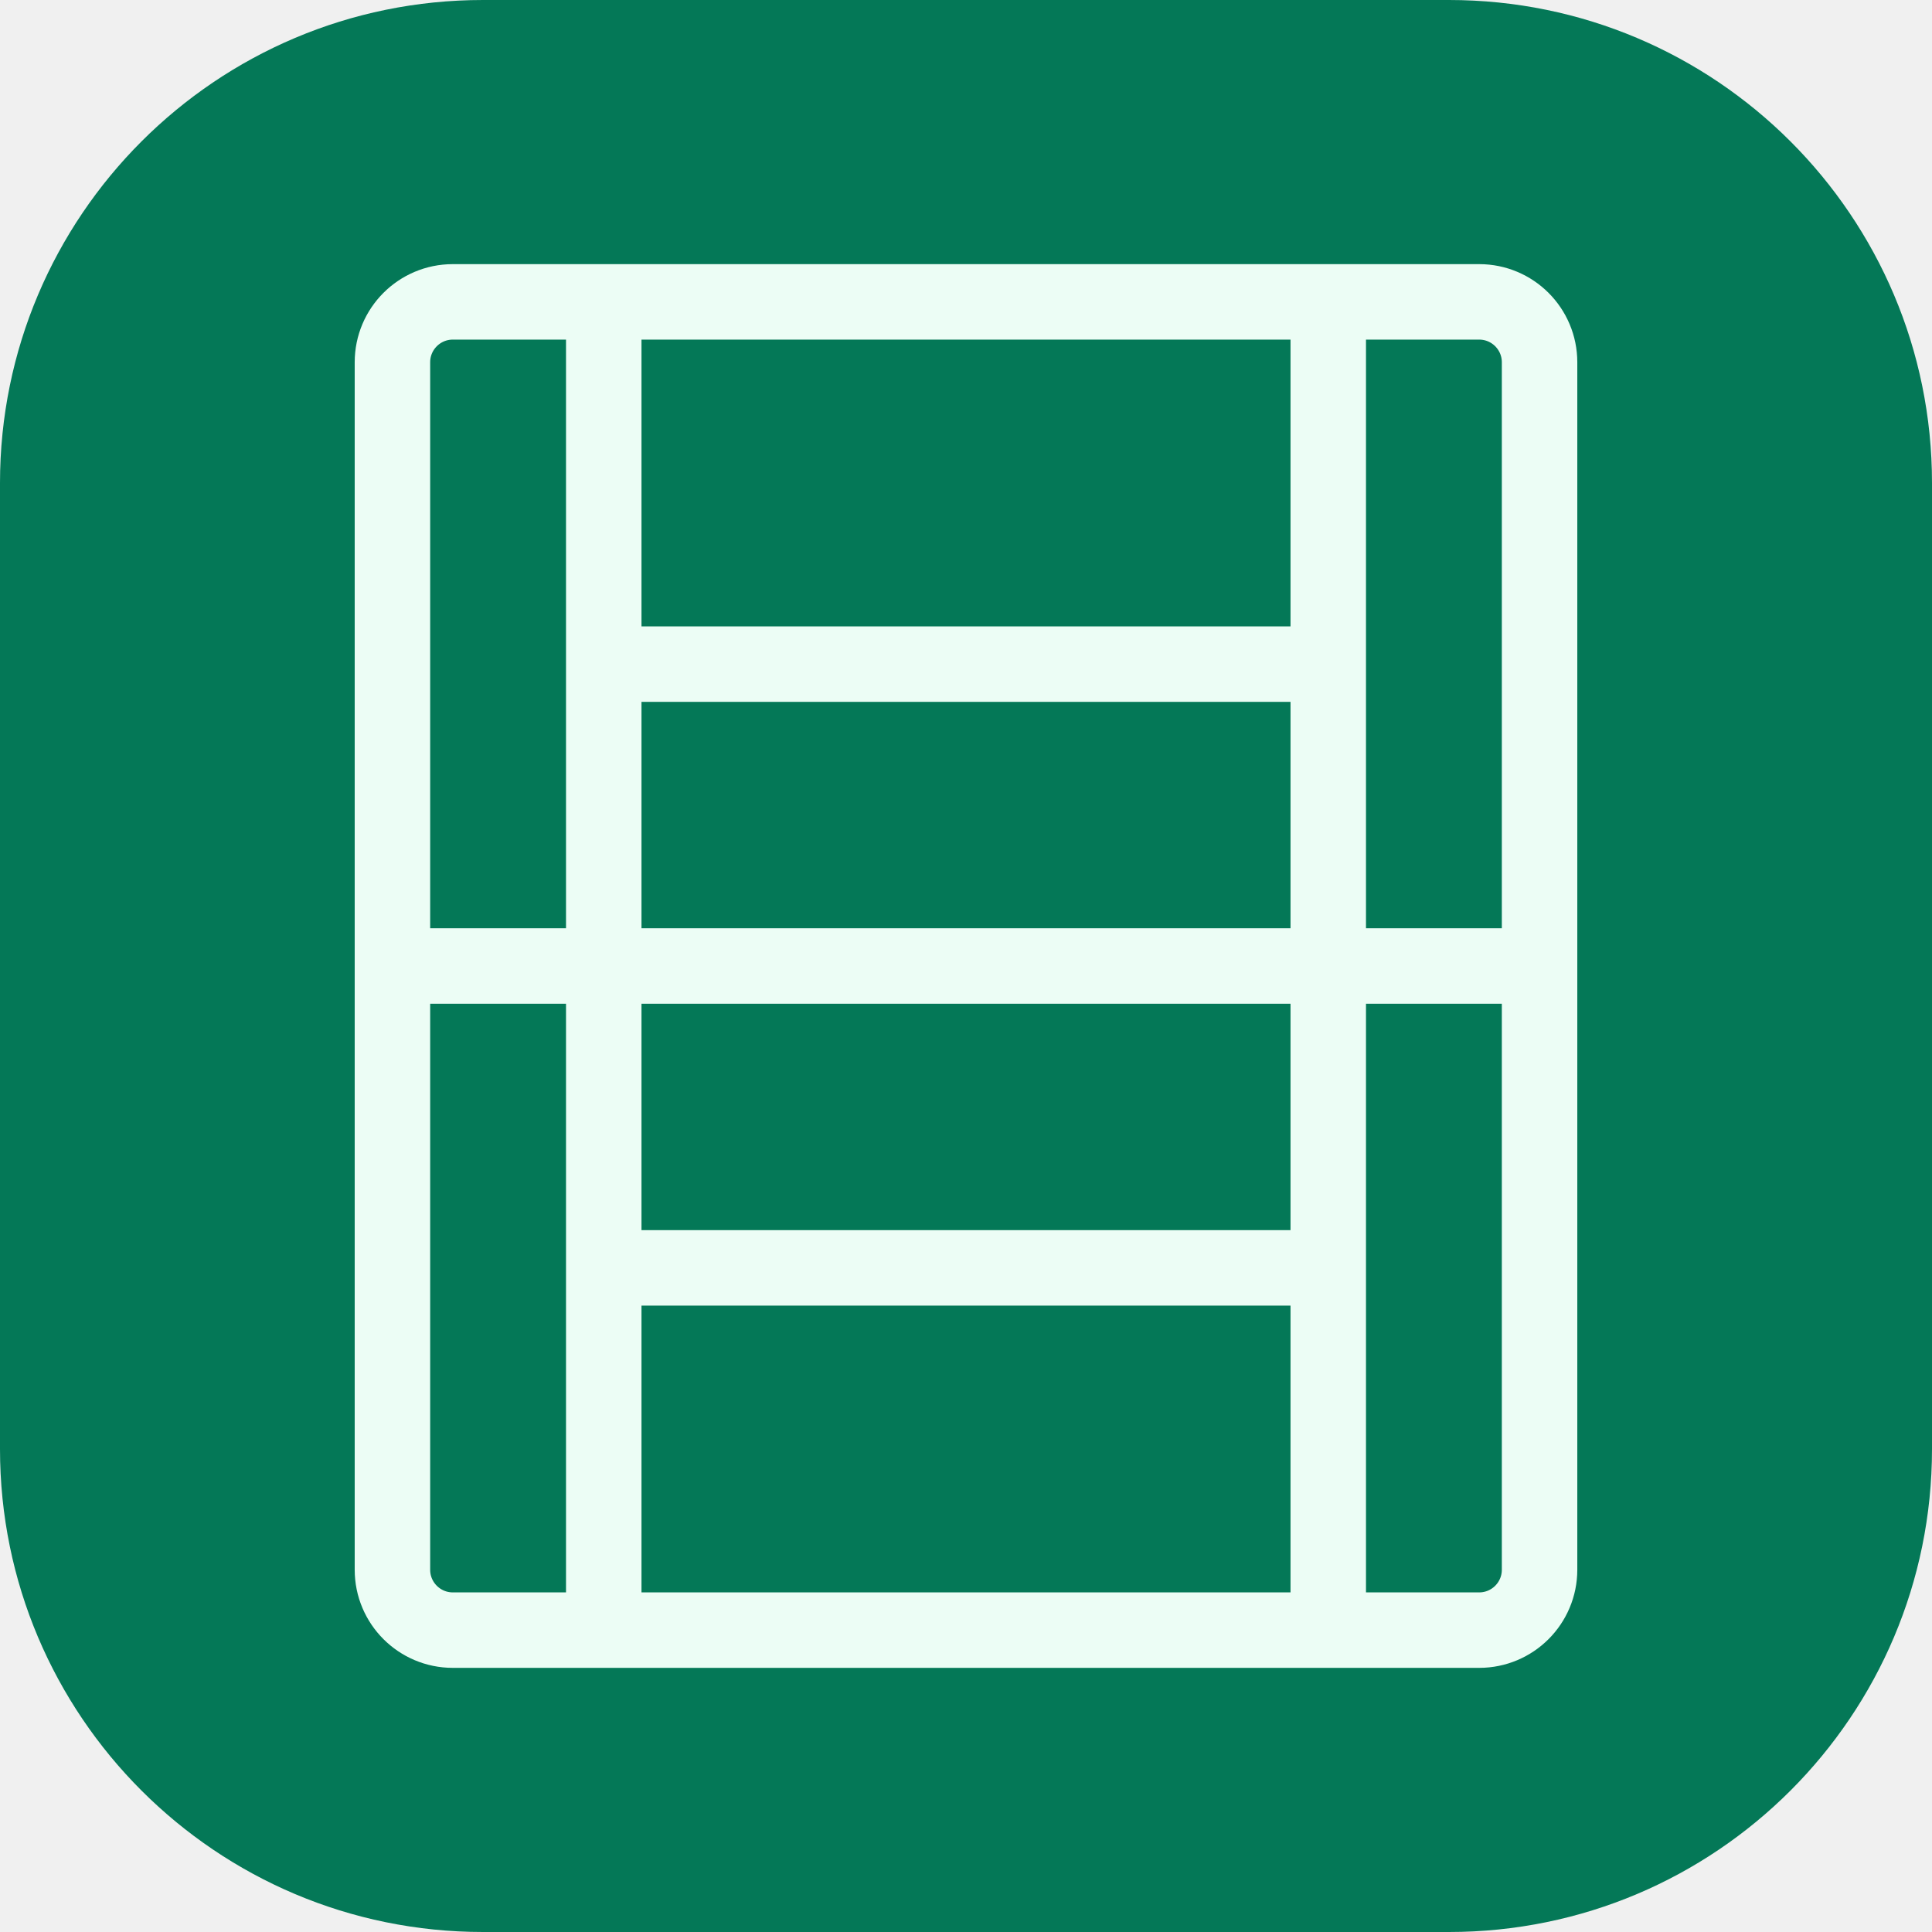
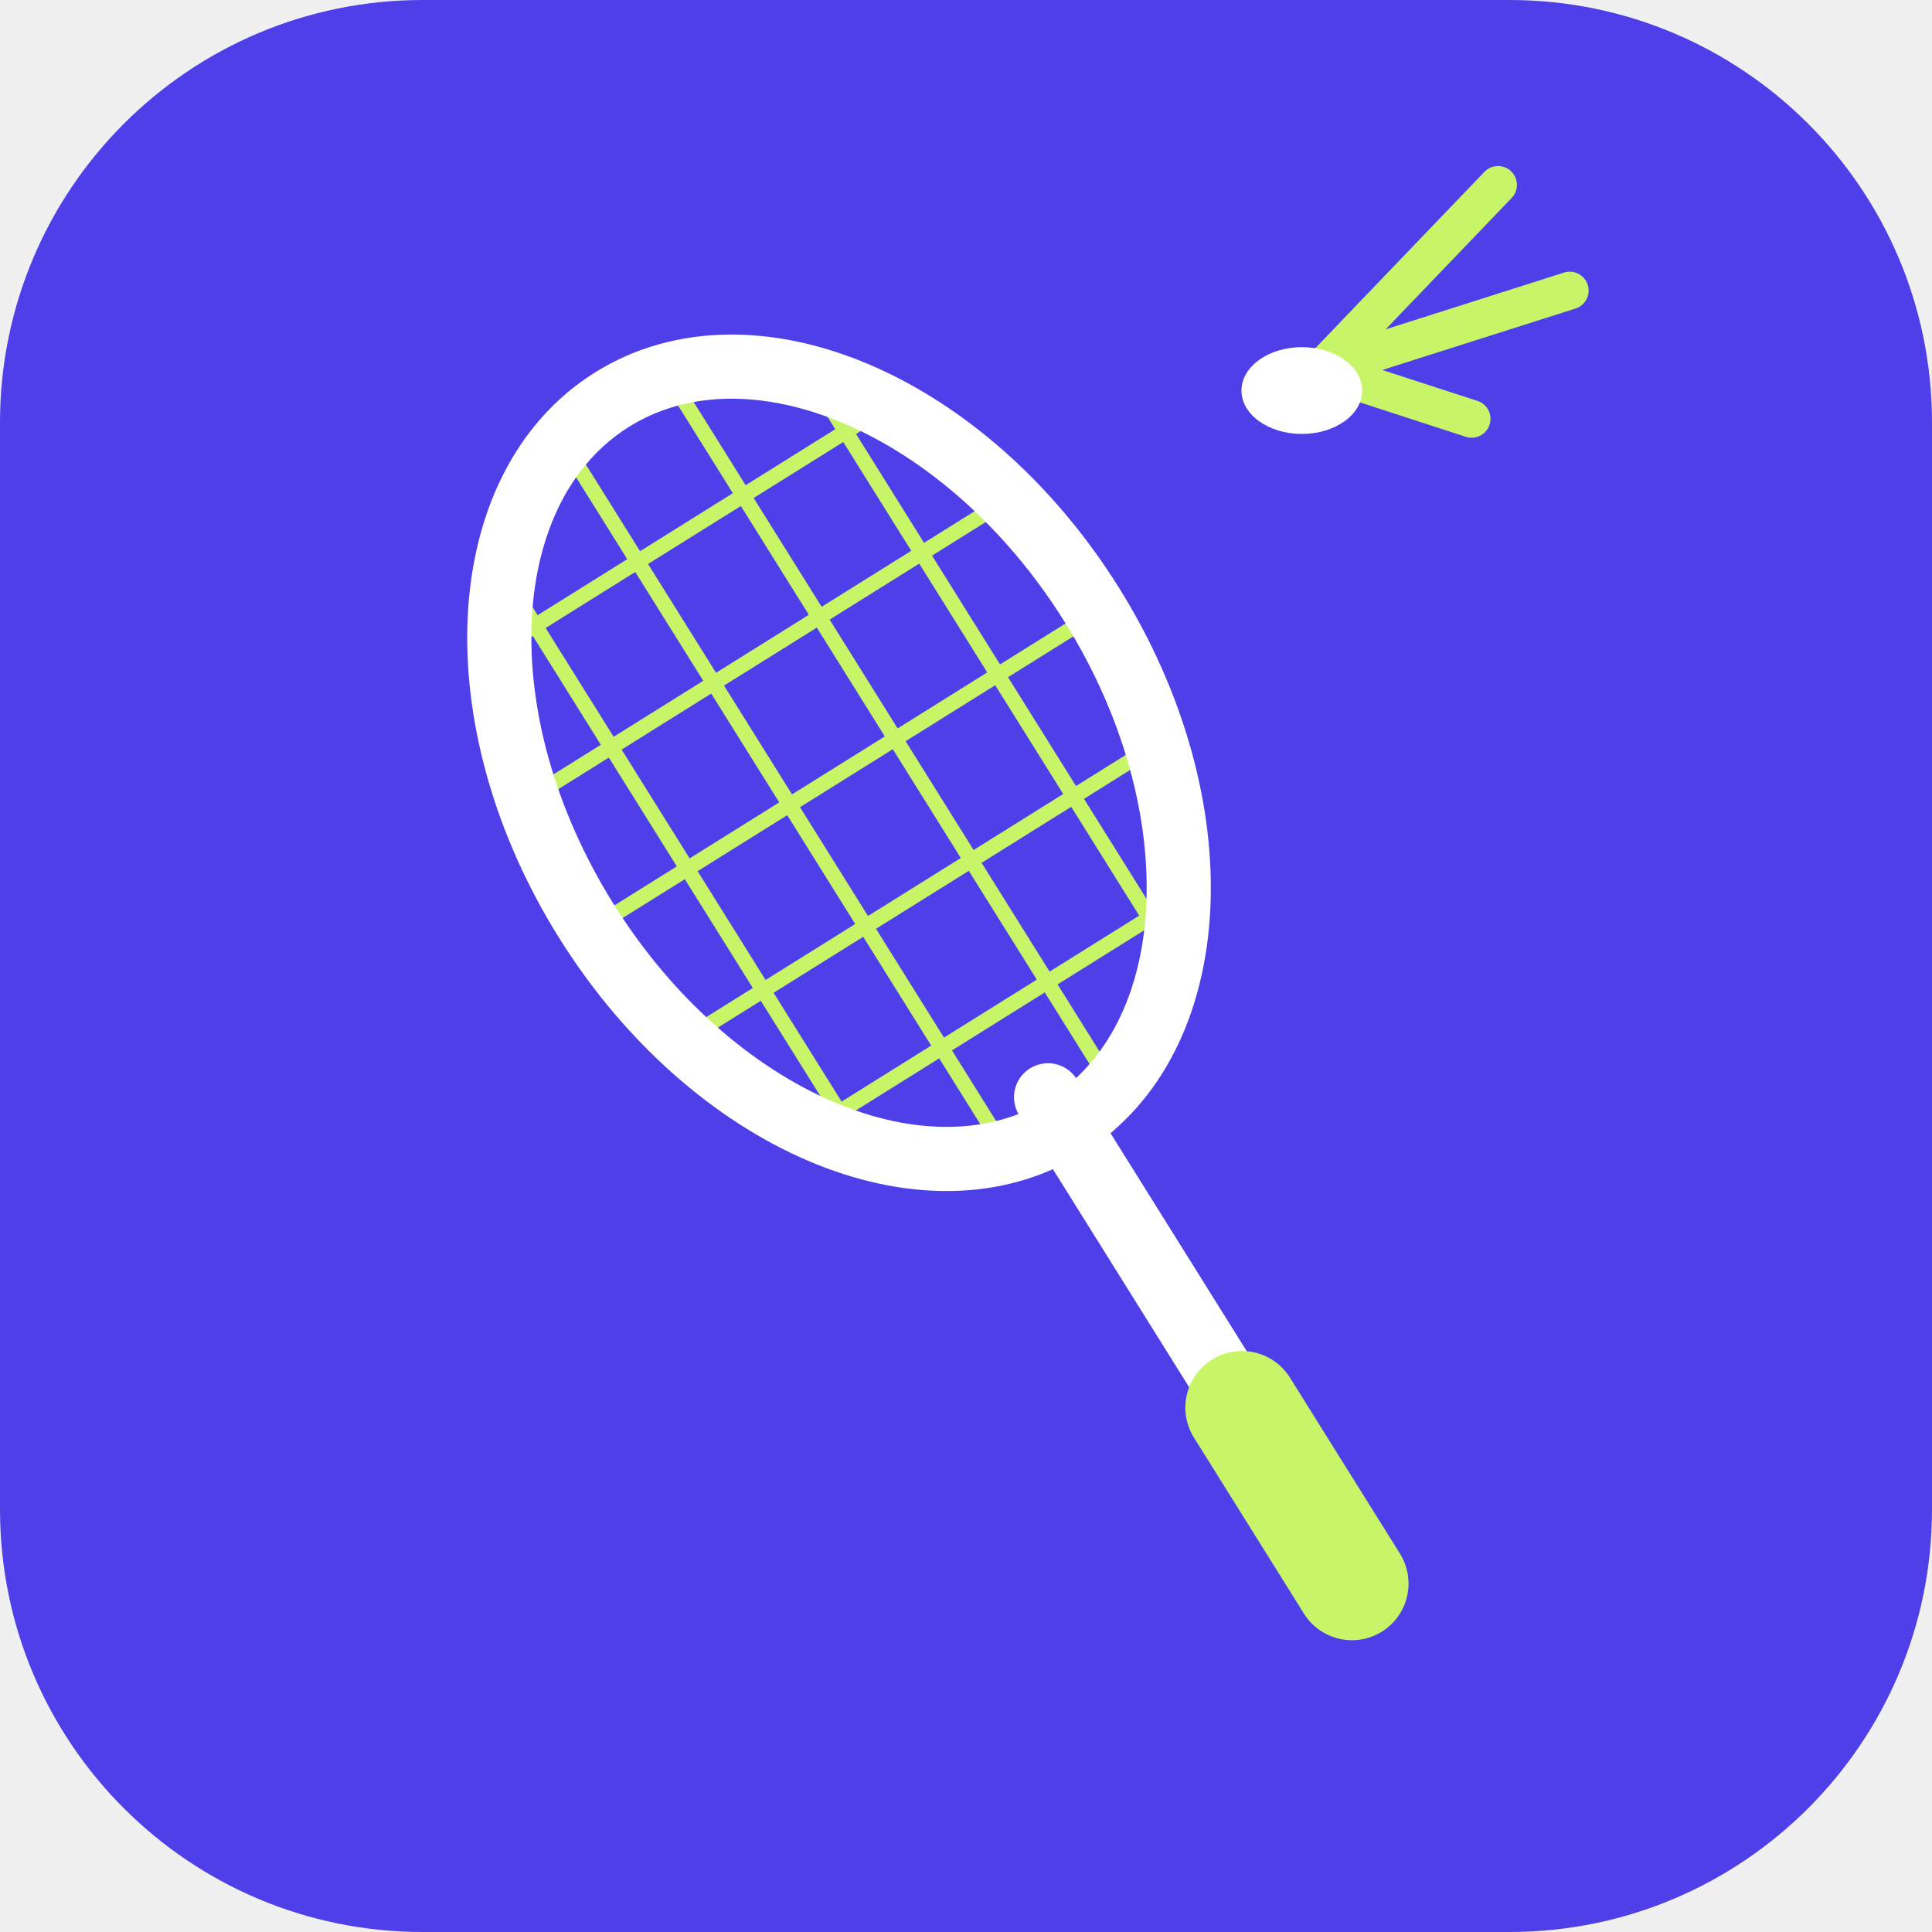
- <svg xmlns="http://www.w3.org/2000/svg" viewBox="0 0 64 64">
-   <rect width="64" height="64" rx="16" fill="#047857" />
-   <g fill="none" stroke="#ecfdf5" stroke-width="2.5">
-     <rect x="13" y="10" width="38" height="44" rx="2" />
-     <path d="M13 32h38M20 10v44m24-44v44M20 22h24M20 42h24" />
+ <svg xmlns="http://www.w3.org/2000/svg" viewBox="0 0 512 512">
+   <rect width="512" height="512" rx="112" fill="#4F3FE8" />
+   <g transform="rotate(-32 256 256)" fill="none" stroke-linecap="round">
+     <path d="M256 297v107" stroke="#fff" stroke-width="18" />
+     <path d="M256 394v55" stroke="#C8F568" stroke-width="30" />
+     <clipPath id="head">
+       <ellipse cx="256" cy="192.5" rx="79" ry="113.5" />
+     </clipPath>
+     <g clip-path="url(#head)" stroke="#C8F568" stroke-width="4">
+       <path d="M207 75v235M239 75v235M272 75v235M304 75v235M170 119h172M170 157h172M170 195h172M170 233h172M170 271h172" />
+     </g>
+     <ellipse cx="256" cy="192.5" rx="79" ry="113.5" stroke="#fff" stroke-width="17" />
  </g>
+   <g fill="none" stroke="#C8F568" stroke-width="10" stroke-linecap="round">
+     <path d="M350 98l47-49M350 98l66-21M350 98l40 13" />
+   </g>
+   <ellipse cx="345" cy="103.5" rx="16" ry="11.5" fill="#fff" />
</svg>
